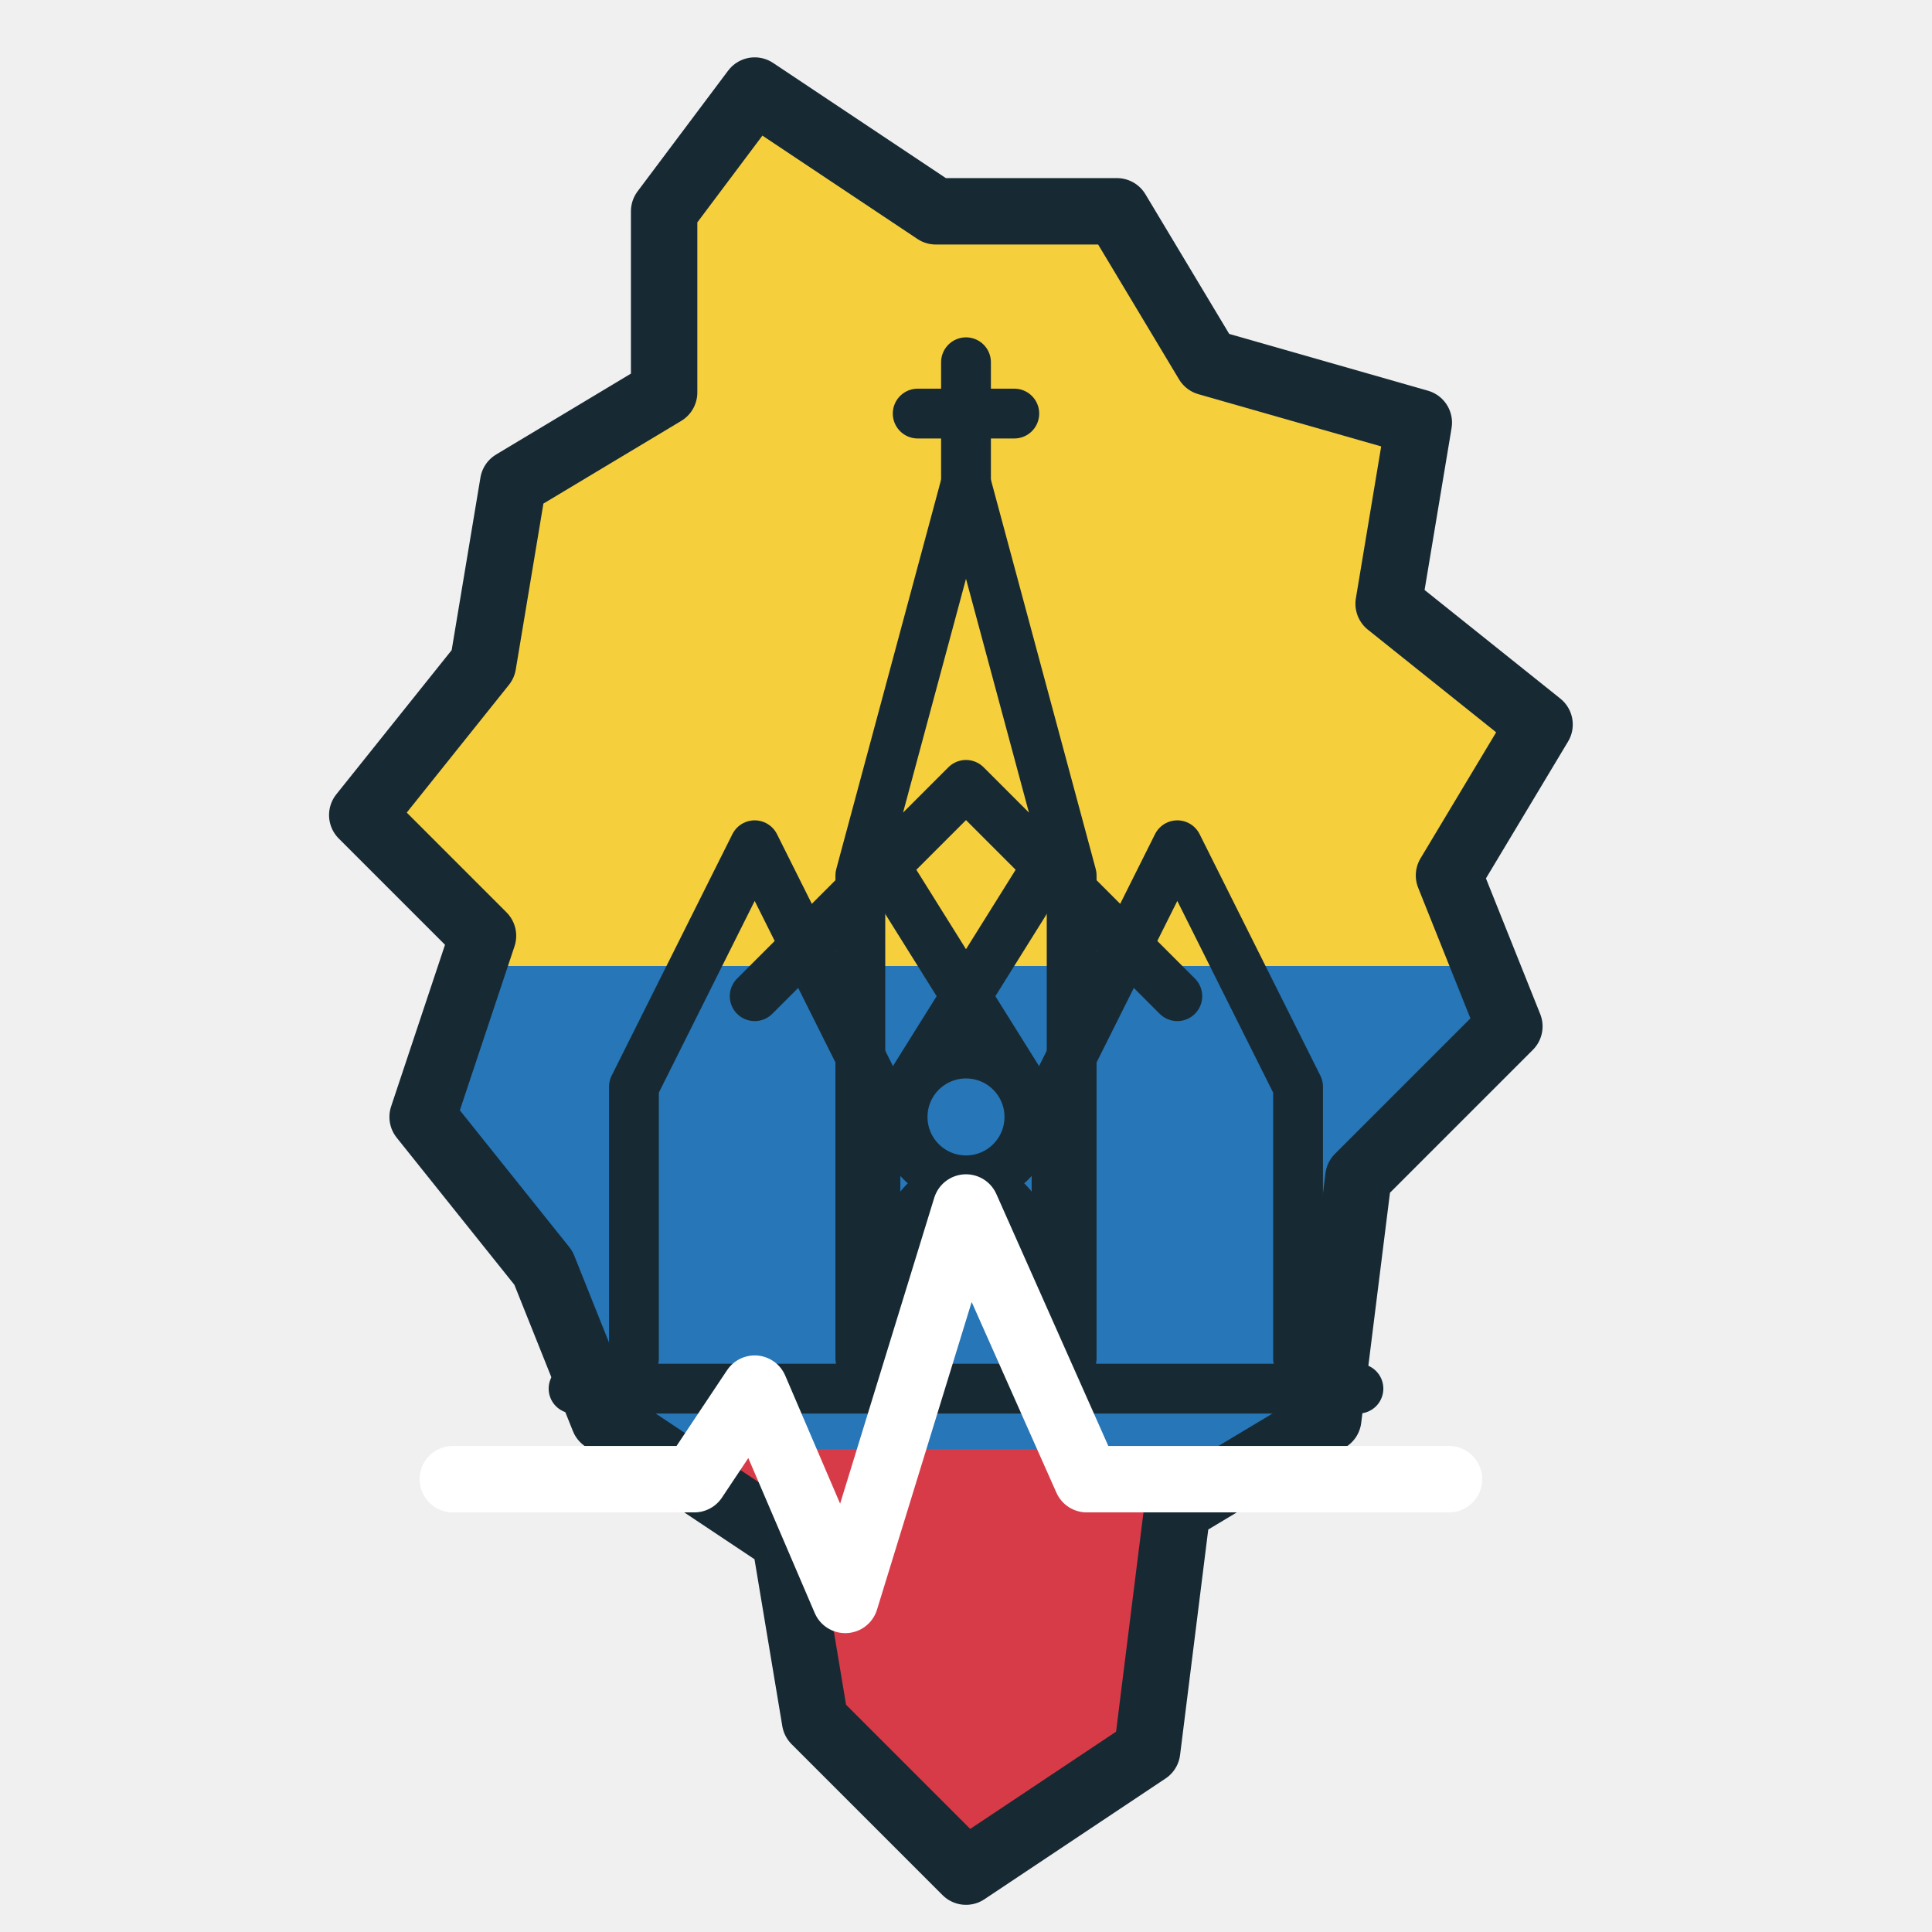
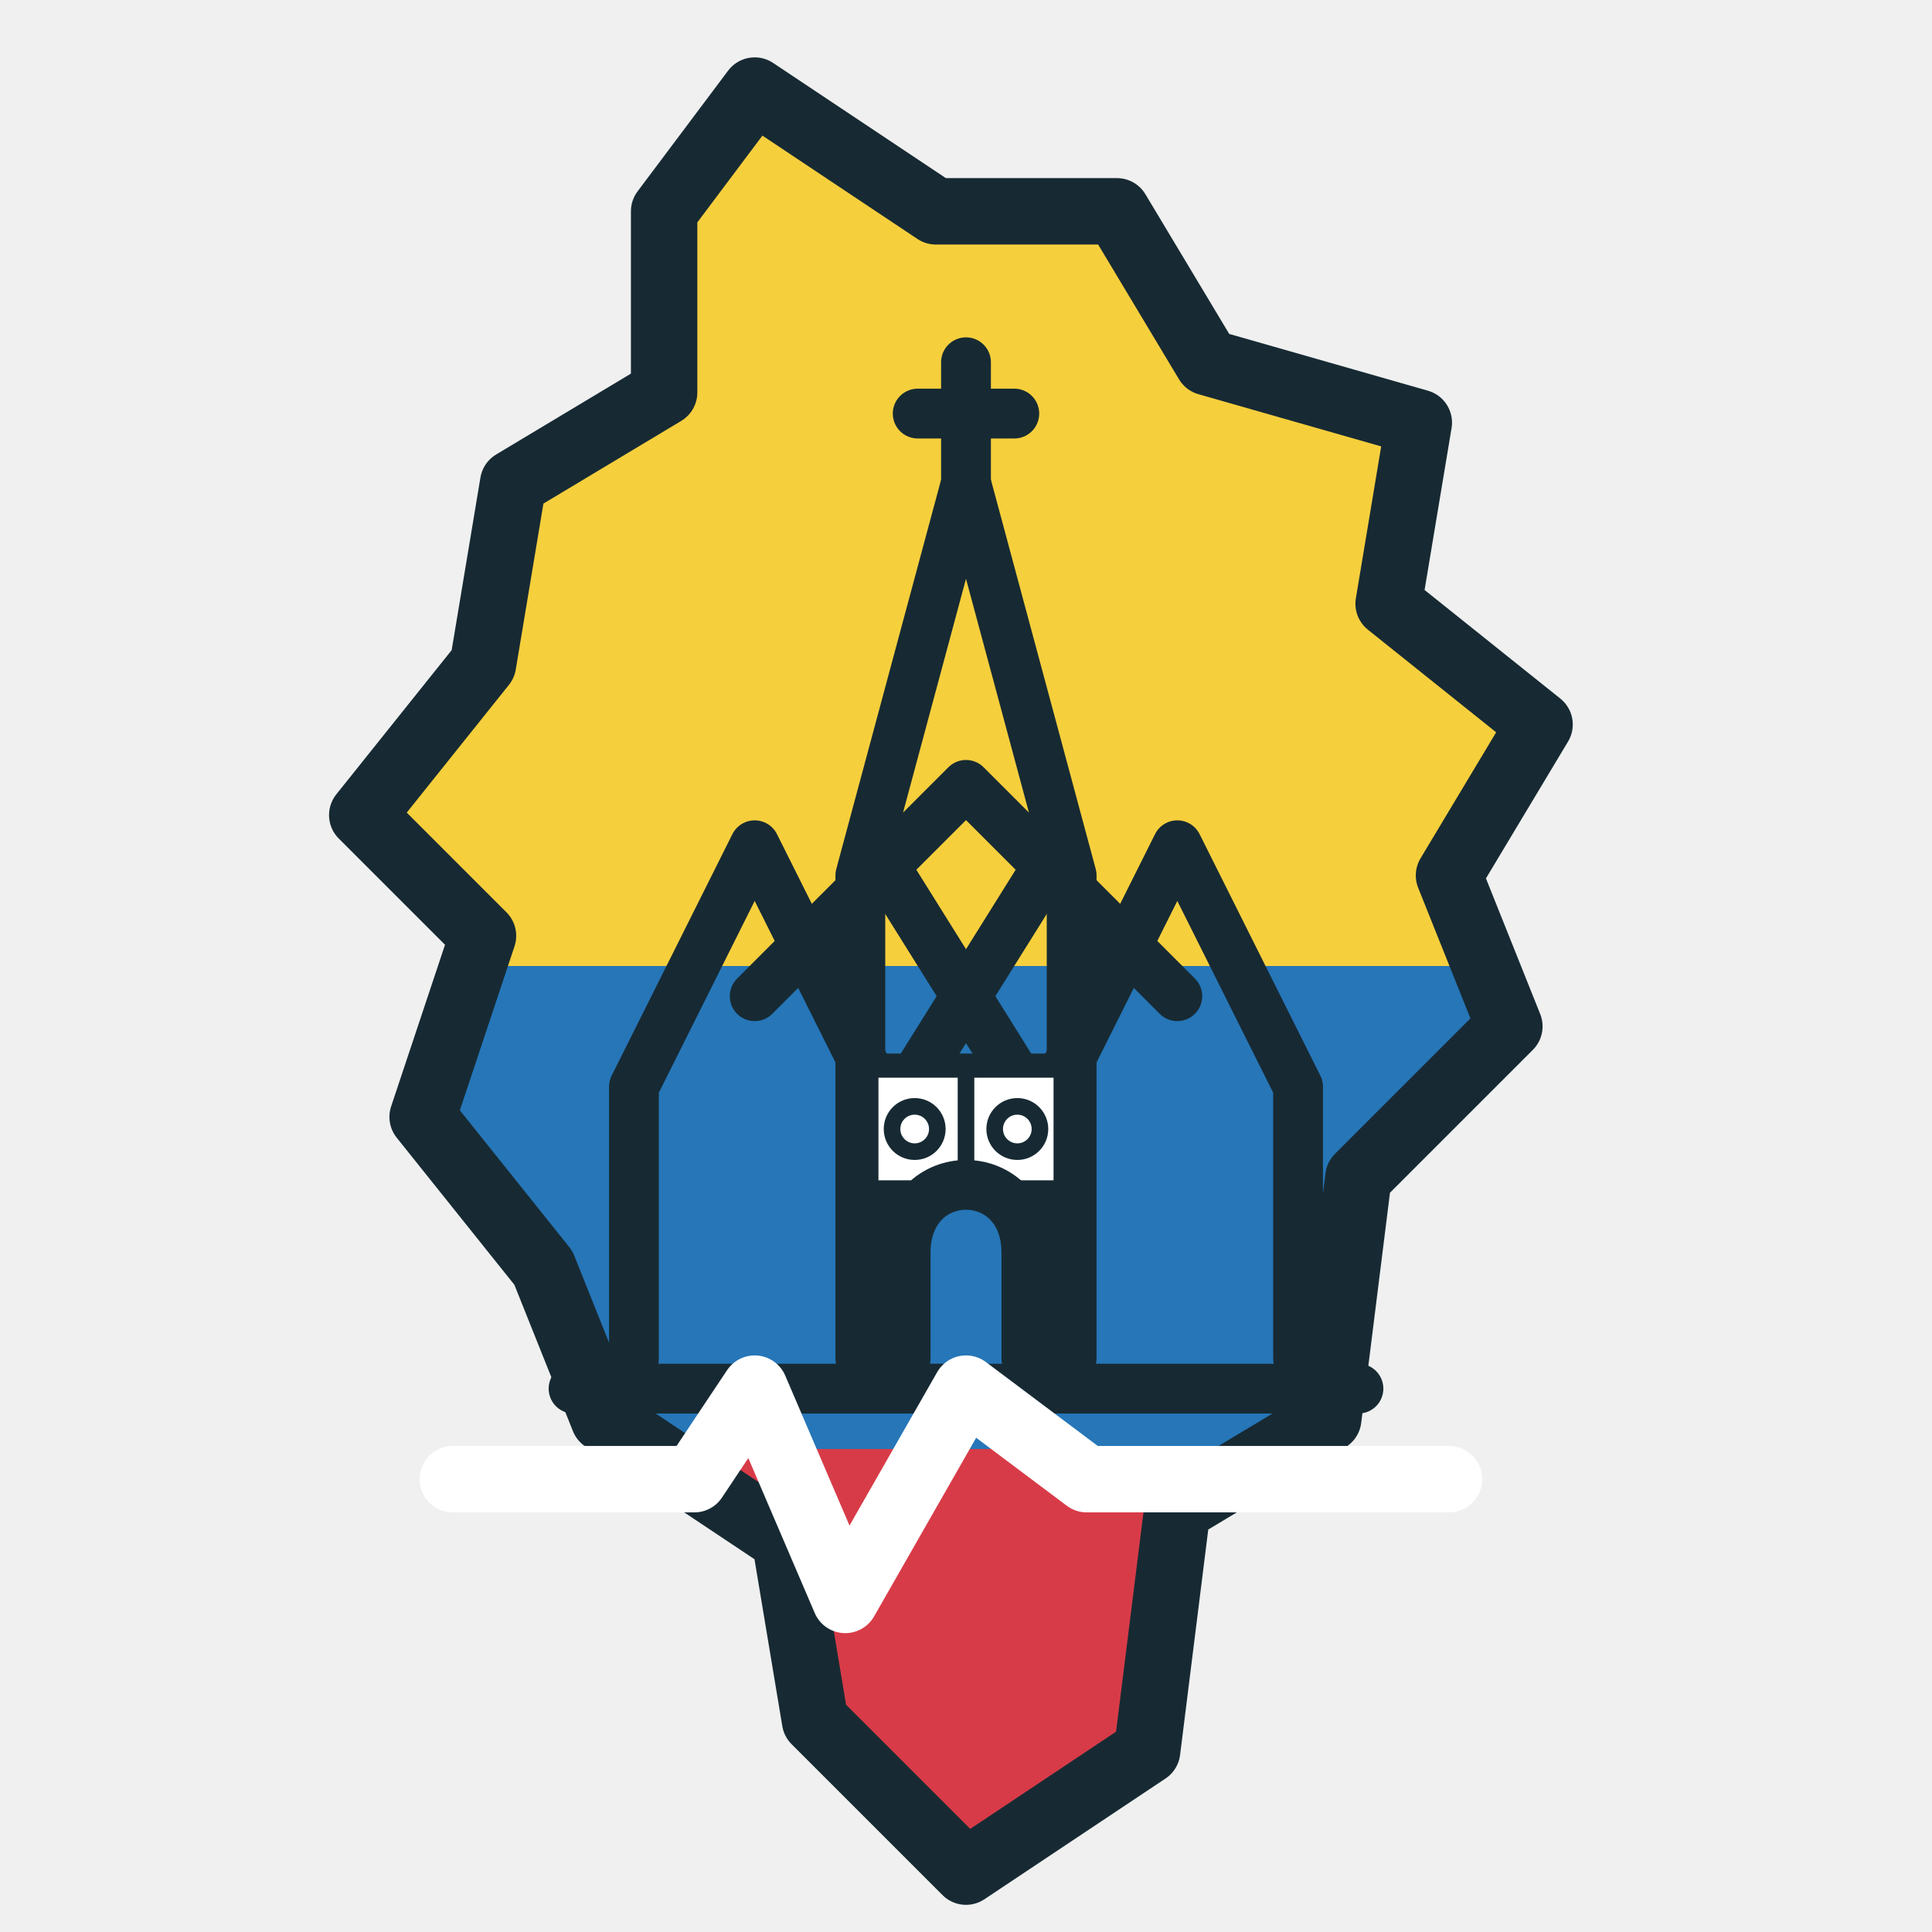
<svg xmlns="http://www.w3.org/2000/svg" viewBox="0 0 64 64">
  <defs>
    <clipPath id="colombia-favicon">
      <path d="M25 3 31 7 37 7 40 12 47 14 46 20 51 24 48 29 50 34 45 39 44 47 39 50 38 58 32 62 27 57 26 51 20 47 18 42 14 37 16 31 12 27 16 22 17 16 22 13 22 7Z" />
    </clipPath>
  </defs>
  <g clip-path="url(#colombia-favicon)">
    <path fill="#f6cf3d" d="M0 0h64v32H0z" />
    <path fill="#2676b8" d="M0 32h64v16H0z" />
    <path fill="#d83b48" d="M0 48h64v16H0z" />
  </g>
  <path fill="none" stroke="#172a33" stroke-linejoin="round" stroke-width="2.2" d="M25 3 31 7 37 7 40 12 47 14 46 20 51 24 48 29 50 34 45 39 44 47 39 50 38 58 32 62 27 57 26 51 20 47 18 42 14 37 16 31 12 27 16 22 17 16 22 13 22 7Z" />
  <g fill="none" stroke="#172a33" stroke-linecap="round" stroke-linejoin="round" stroke-width="1.65">
    <path d="M19 46h26M21 45v-9l4-8 4 8v9M35 45v-9l4-8 4 8v9" />
    <path d="M25 33l7-7 7 7M28.5 45V29L32 16l3.5 13v16" />
    <path d="M32 12v5M30.4 13.7h3.2M29.5 29l5 8M34.5 29l-5 8" />
-     <circle cx="32" cy="37" r="2.1" />
+     <rect x="28.7" y="35.3" width="6.6" height="4.2" rx=".25" fill="#fff" stroke-width=".8" />
+     <path d="M32 35.3v4.2" stroke-width=".55" />
+     <circle cx="30.3" cy="37.4" r=".75" stroke-width=".55" />
+     <circle cx="33.7" cy="37.4" r=".75" stroke-width=".55" />
    <path d="M30 45v-3.5c0-3 4-3 4 0V45" />
  </g>
-   <path fill="none" stroke="#fff" stroke-linecap="round" stroke-linejoin="round" stroke-width="2.2" d="M15 49h8l2-3 3 7 4-13 4 9h12" />
+   <path fill="none" stroke="#fff" stroke-linecap="round" stroke-linejoin="round" stroke-width="2.2" d="M15 49h8l2-3 3 7 4-7 4 3h12" />
</svg>
